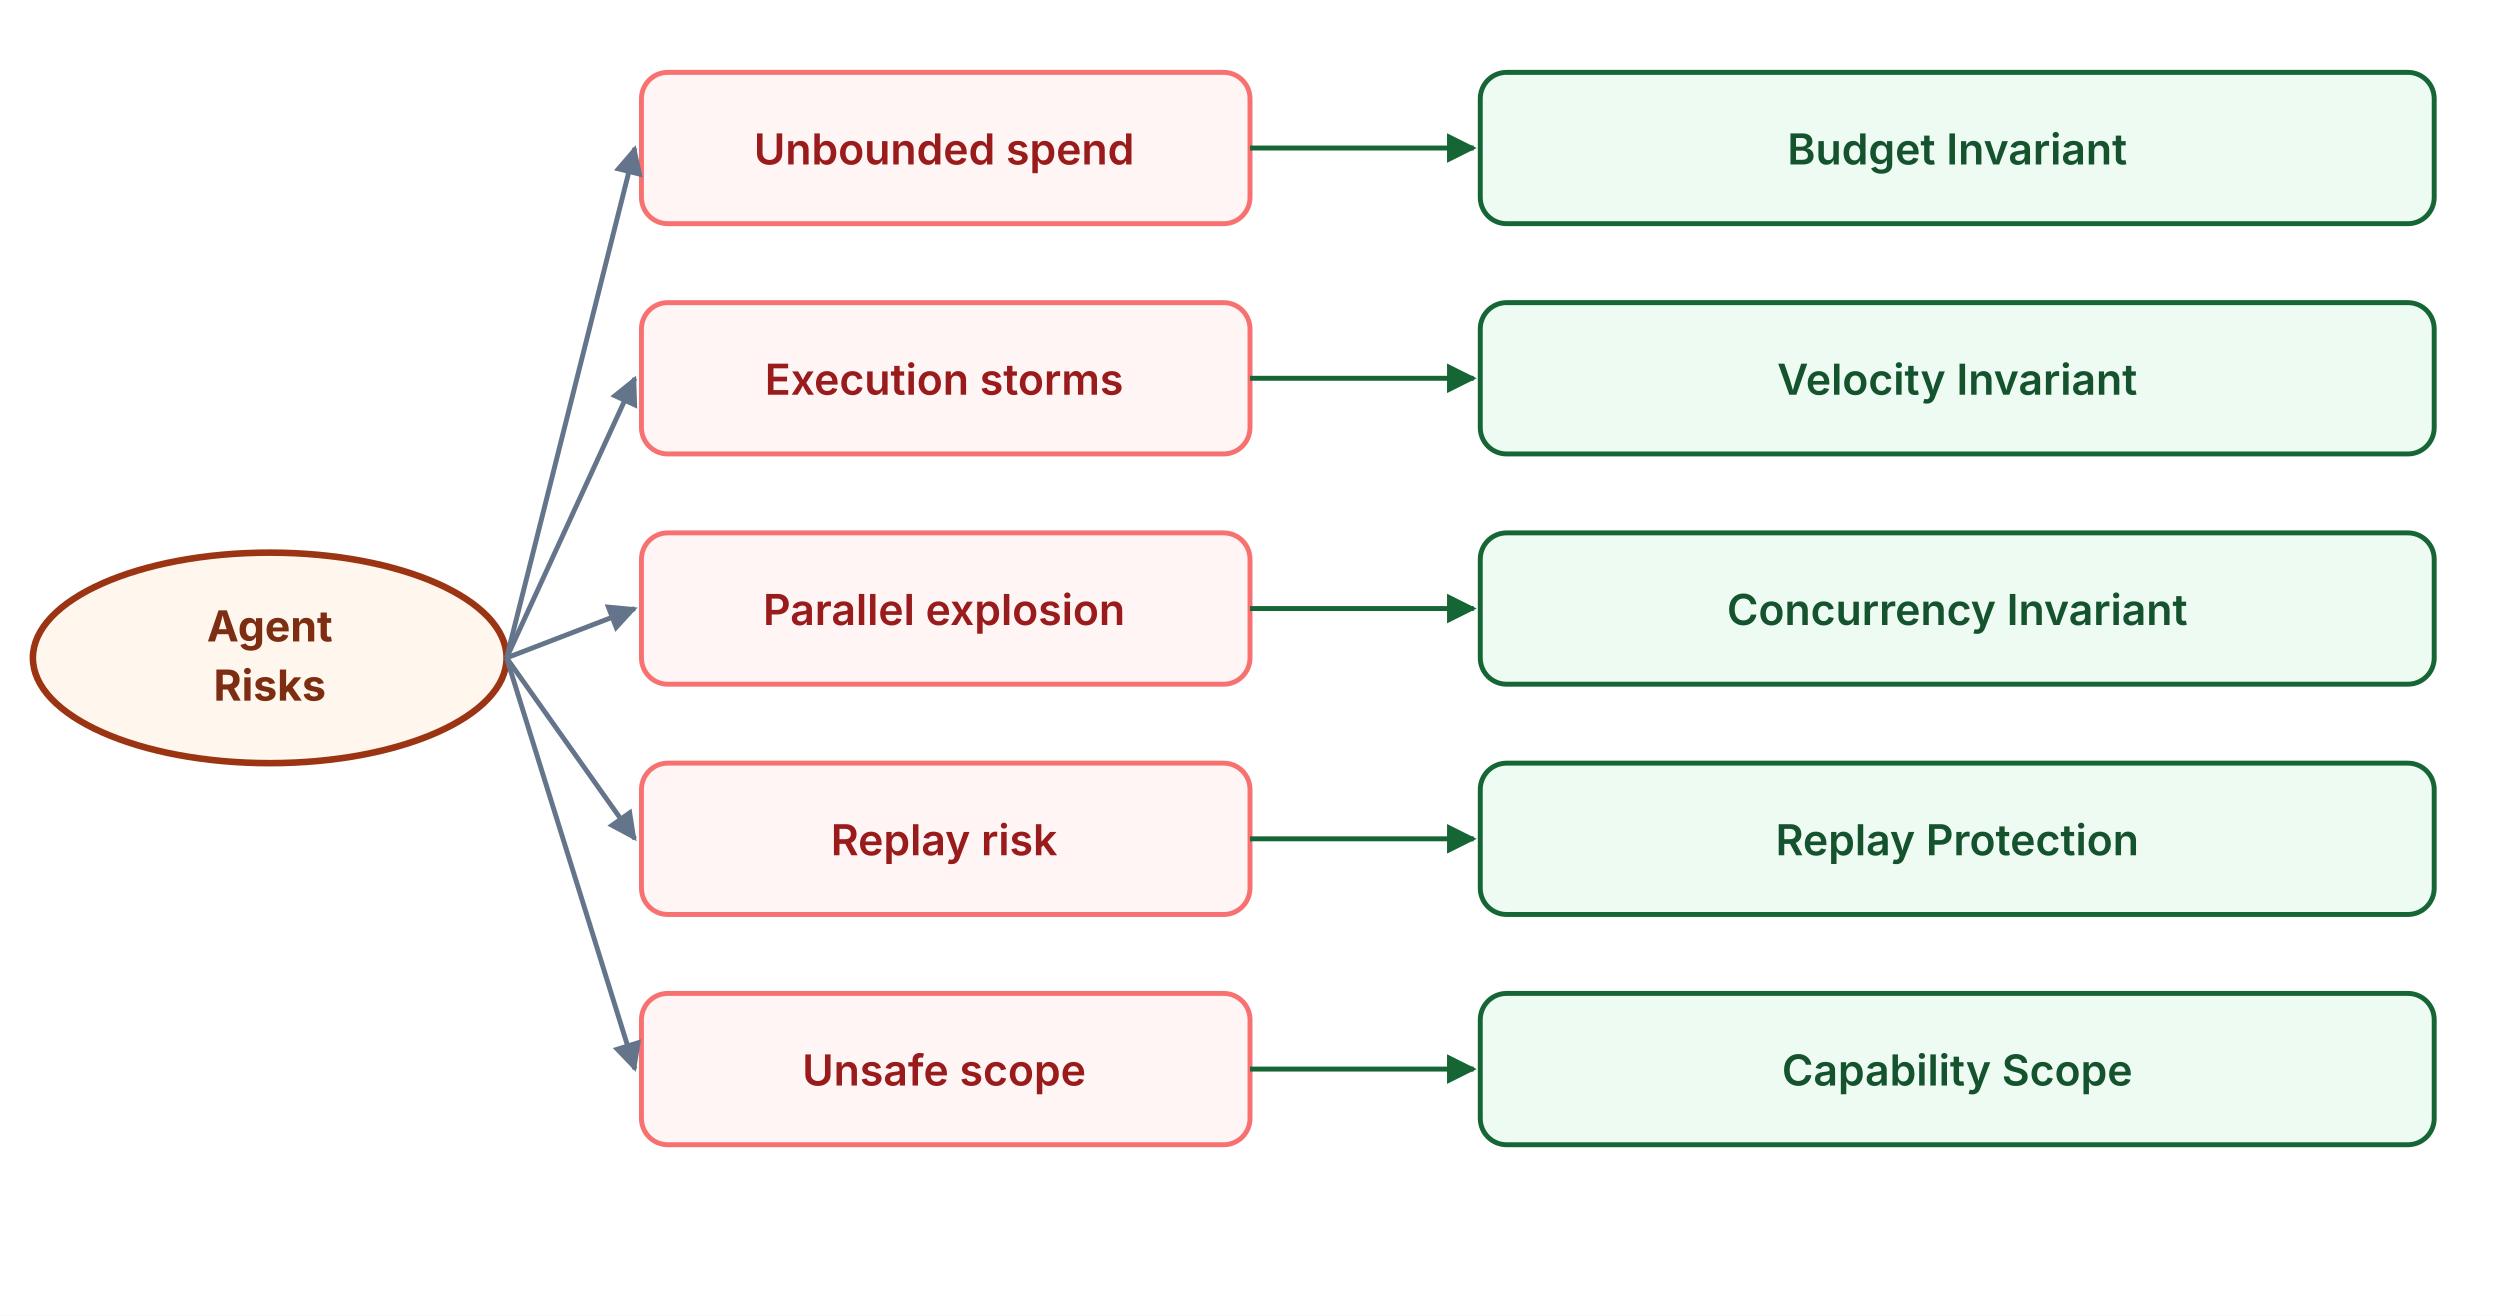
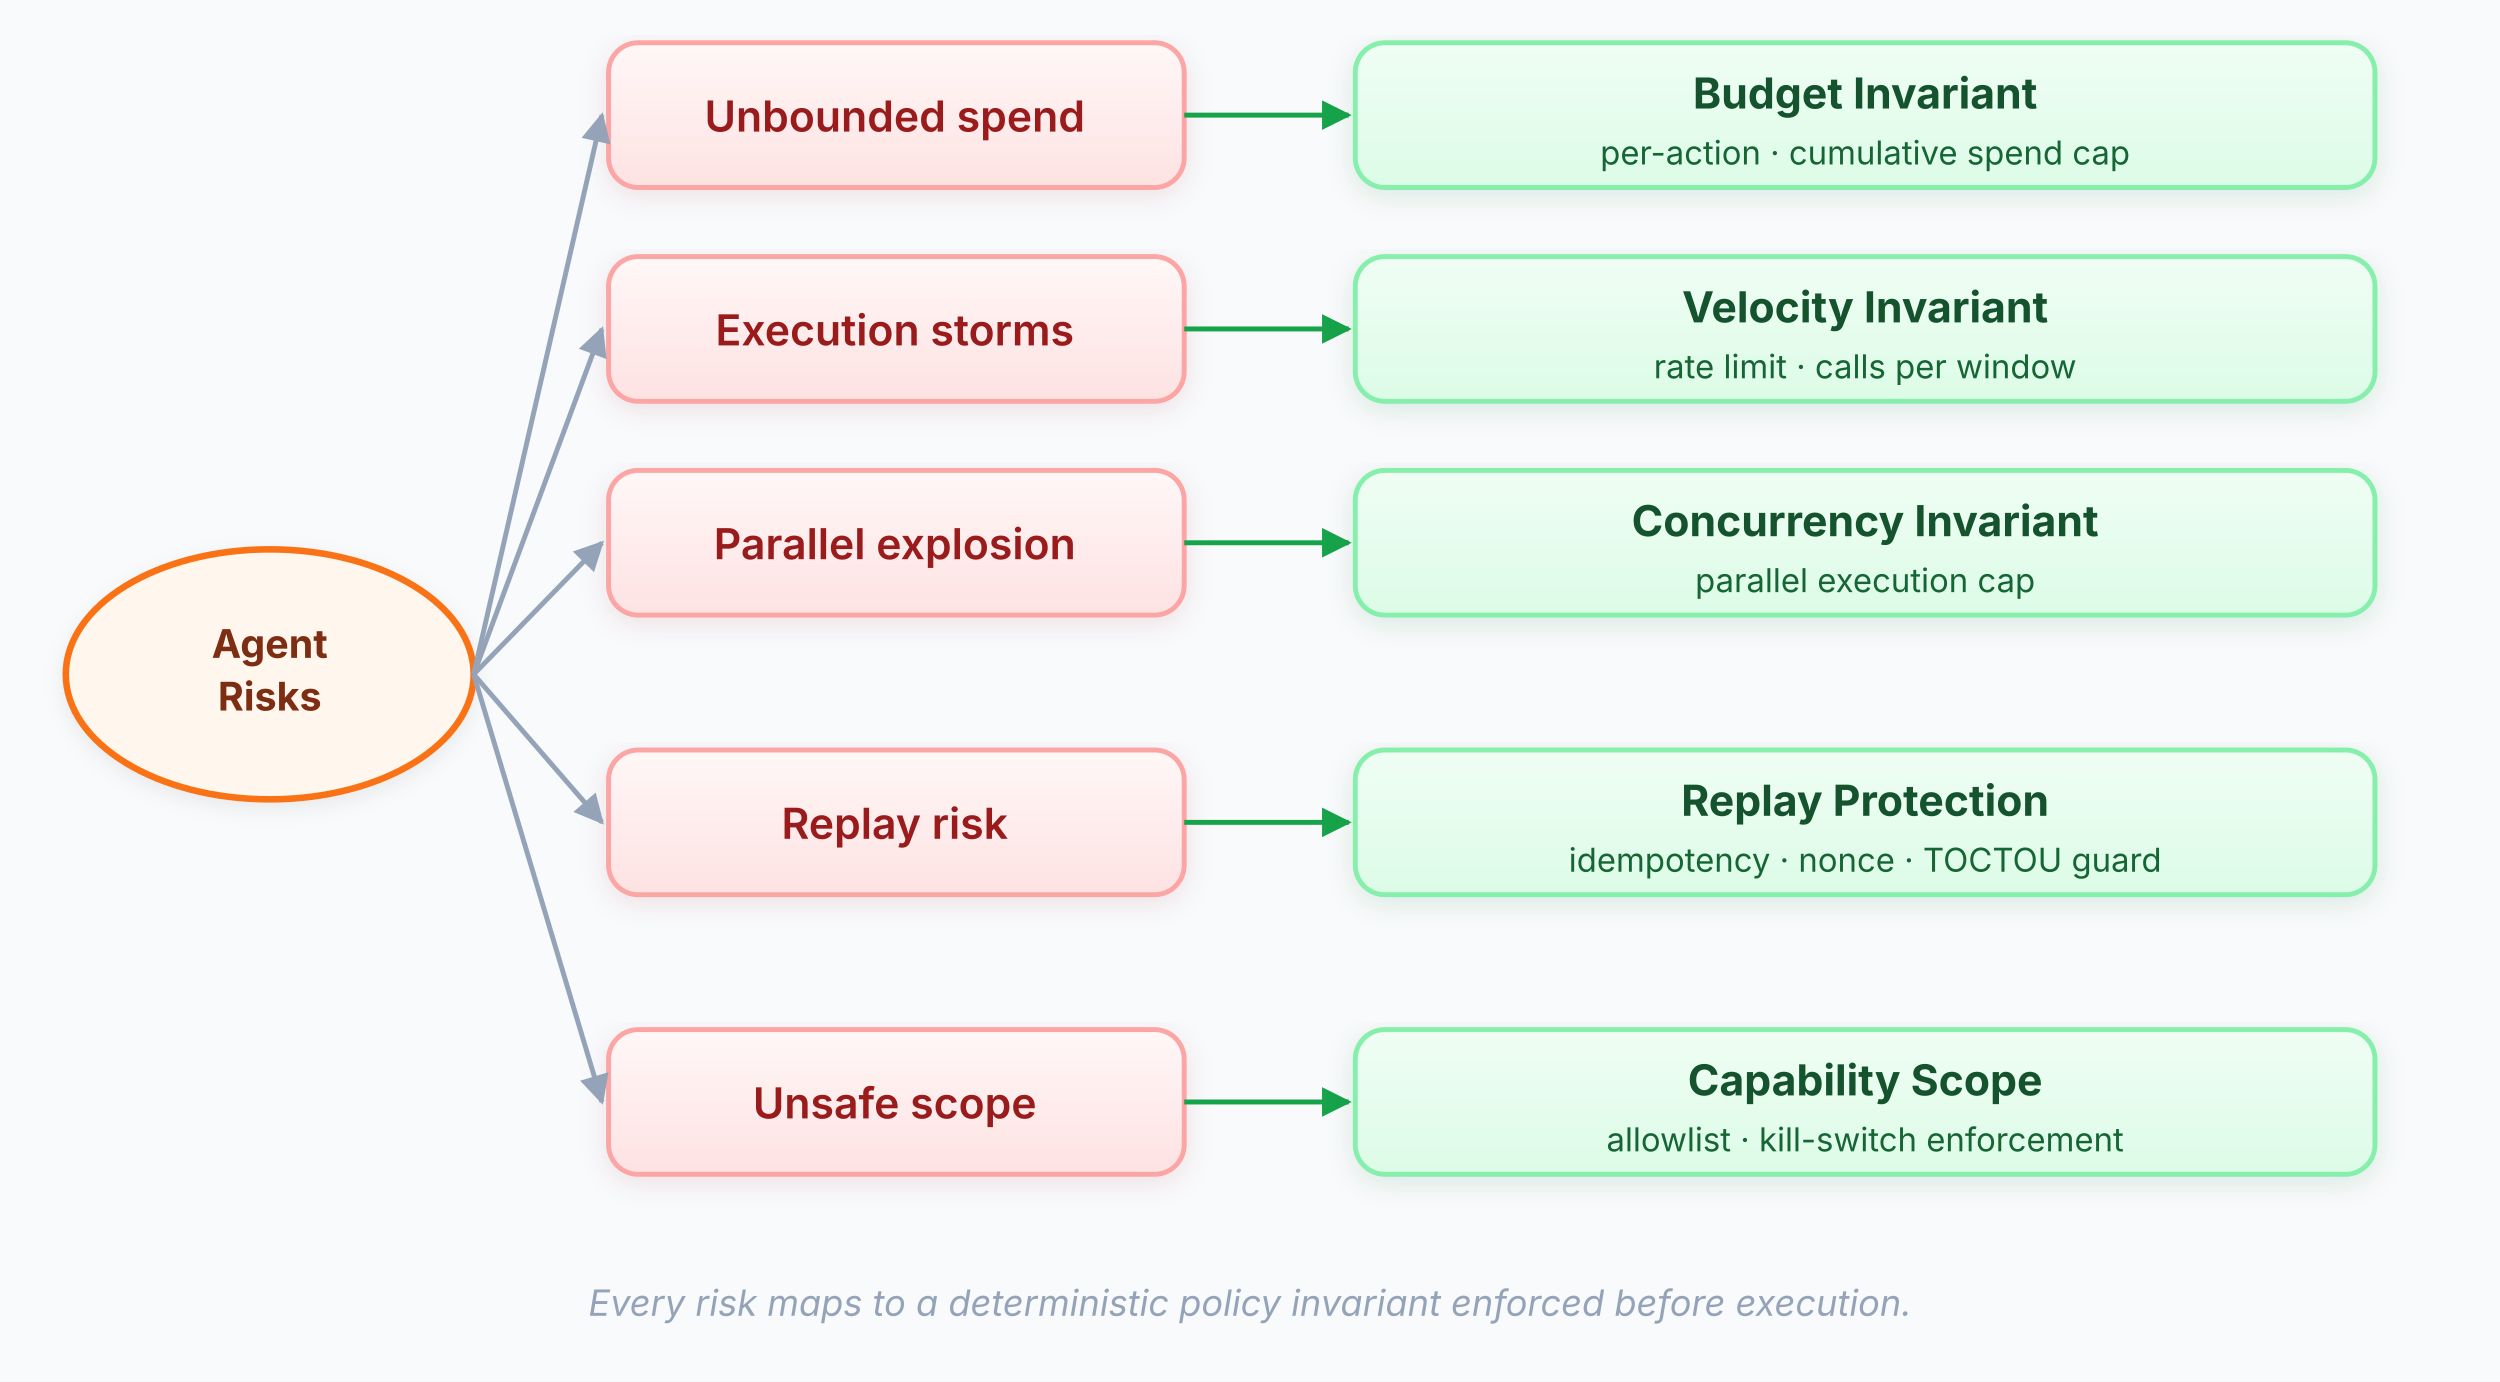
- <svg xmlns="http://www.w3.org/2000/svg" width="760" height="400" viewBox="0 0 760 400" role="img" aria-label="OxDeAI - Agent Risks to Policy Invariants">
-   <rect width="760" height="400" fill="#ffffff" />
+ <svg xmlns="http://www.w3.org/2000/svg" width="760" height="420" viewBox="0 0 760 420" role="img" aria-label="OxDeAI - Agent Risks to Policy Invariants">
  <defs>
+     <filter id="shadow-sm" x="-8%" y="-8%" width="116%" height="130%">
+       <feDropShadow dx="0" dy="2" stdDeviation="3" flood-color="#0f172a" flood-opacity="0.07" />
+     </filter>
+     <filter id="shadow-risk" x="-10%" y="-10%" width="120%" height="134%">
+       <feDropShadow dx="0" dy="2" stdDeviation="4" flood-color="#991b1b" flood-opacity="0.10" />
+     </filter>
+     <filter id="shadow-inv" x="-10%" y="-10%" width="120%" height="134%">
+       <feDropShadow dx="0" dy="2" stdDeviation="4" flood-color="#166534" flood-opacity="0.12" />
+     </filter>
+     <linearGradient id="risk-grad" x1="0" y1="0" x2="0" y2="1">
+       <stop offset="0%" stop-color="#fff7f7" />
+       <stop offset="100%" stop-color="#fee2e2" />
+     </linearGradient>
+     <linearGradient id="inv-grad" x1="0" y1="0" x2="0" y2="1">
+       <stop offset="0%" stop-color="#f0fdf4" />
+       <stop offset="100%" stop-color="#dcfce7" />
+     </linearGradient>
    <marker id="arr" viewBox="0 0 10 10" refX="9" refY="5" markerWidth="6" markerHeight="6" orient="auto-start-reverse">
-       <path d="M 0 0 L 10 5 L 0 10 z" fill="#64748b" />
+       <path d="M 0 0 L 10 5 L 0 10 z" fill="#94a3b8" />
    </marker>
    <marker id="arr-green" viewBox="0 0 10 10" refX="9" refY="5" markerWidth="6" markerHeight="6" orient="auto-start-reverse">
-       <path d="M 0 0 L 10 5 L 0 10 z" fill="#166534" />
+       <path d="M 0 0 L 10 5 L 0 10 z" fill="#16a34a" />
    </marker>
  </defs>
-   <ellipse cx="82" cy="200" rx="72" ry="32" fill="#fff7ed" stroke="#9a3412" stroke-width="2" />
-   <text x="82" y="195" font-family="Inter, Arial, sans-serif" font-size="13" fill="#7c2d12" font-weight="700" text-anchor="middle">Agent</text>
-   <text x="82" y="213" font-family="Inter, Arial, sans-serif" font-size="13" fill="#7c2d12" font-weight="700" text-anchor="middle">Risks</text>
-   <rect x="195" y="22" width="185" height="46" rx="8" fill="#fff5f5" stroke="#f87171" stroke-width="1.5" />
-   <text x="287" y="50" font-family="Inter, Arial, sans-serif" font-size="13" fill="#991b1b" font-weight="600" text-anchor="middle">Unbounded spend</text>
-   <rect x="195" y="92" width="185" height="46" rx="8" fill="#fff5f5" stroke="#f87171" stroke-width="1.5" />
-   <text x="287" y="120" font-family="Inter, Arial, sans-serif" font-size="13" fill="#991b1b" font-weight="600" text-anchor="middle">Execution storms</text>
-   <rect x="195" y="162" width="185" height="46" rx="8" fill="#fff5f5" stroke="#f87171" stroke-width="1.5" />
-   <text x="287" y="190" font-family="Inter, Arial, sans-serif" font-size="13" fill="#991b1b" font-weight="600" text-anchor="middle">Parallel explosion</text>
-   <rect x="195" y="232" width="185" height="46" rx="8" fill="#fff5f5" stroke="#f87171" stroke-width="1.5" />
-   <text x="287" y="260" font-family="Inter, Arial, sans-serif" font-size="13" fill="#991b1b" font-weight="600" text-anchor="middle">Replay risk</text>
-   <rect x="195" y="302" width="185" height="46" rx="8" fill="#fff5f5" stroke="#f87171" stroke-width="1.5" />
-   <text x="287" y="330" font-family="Inter, Arial, sans-serif" font-size="13" fill="#991b1b" font-weight="600" text-anchor="middle">Unsafe scope</text>
-   <rect x="450" y="22" width="290" height="46" rx="8" fill="#eefbf3" stroke="#166534" stroke-width="1.5" />
-   <text x="595" y="50" font-family="Inter, Arial, sans-serif" font-size="13" fill="#14532d" font-weight="600" text-anchor="middle">Budget Invariant</text>
-   <rect x="450" y="92" width="290" height="46" rx="8" fill="#eefbf3" stroke="#166534" stroke-width="1.5" />
-   <text x="595" y="120" font-family="Inter, Arial, sans-serif" font-size="13" fill="#14532d" font-weight="600" text-anchor="middle">Velocity Invariant</text>
-   <rect x="450" y="162" width="290" height="46" rx="8" fill="#eefbf3" stroke="#166534" stroke-width="1.5" />
-   <text x="595" y="190" font-family="Inter, Arial, sans-serif" font-size="13" fill="#14532d" font-weight="600" text-anchor="middle">Concurrency Invariant</text>
-   <rect x="450" y="232" width="290" height="46" rx="8" fill="#eefbf3" stroke="#166534" stroke-width="1.5" />
-   <text x="595" y="260" font-family="Inter, Arial, sans-serif" font-size="13" fill="#14532d" font-weight="600" text-anchor="middle">Replay Protection</text>
-   <rect x="450" y="302" width="290" height="46" rx="8" fill="#eefbf3" stroke="#166534" stroke-width="1.5" />
-   <text x="595" y="330" font-family="Inter, Arial, sans-serif" font-size="13" fill="#14532d" font-weight="600" text-anchor="middle">Capability Scope</text>
-   <line x1="154" y1="200" x2="193" y2="45" stroke="#64748b" stroke-width="1.5" marker-end="url(#arr)" />
-   <line x1="154" y1="200" x2="193" y2="115" stroke="#64748b" stroke-width="1.5" marker-end="url(#arr)" />
-   <line x1="154" y1="200" x2="193" y2="185" stroke="#64748b" stroke-width="1.5" marker-end="url(#arr)" />
-   <line x1="154" y1="200" x2="193" y2="255" stroke="#64748b" stroke-width="1.5" marker-end="url(#arr)" />
-   <line x1="154" y1="200" x2="193" y2="325" stroke="#64748b" stroke-width="1.5" marker-end="url(#arr)" />
-   <line x1="380" y1="45" x2="448" y2="45" stroke="#166534" stroke-width="1.5" marker-end="url(#arr-green)" />
-   <line x1="380" y1="115" x2="448" y2="115" stroke="#166534" stroke-width="1.5" marker-end="url(#arr-green)" />
-   <line x1="380" y1="185" x2="448" y2="185" stroke="#166534" stroke-width="1.5" marker-end="url(#arr-green)" />
-   <line x1="380" y1="255" x2="448" y2="255" stroke="#166534" stroke-width="1.5" marker-end="url(#arr-green)" />
-   <line x1="380" y1="325" x2="448" y2="325" stroke="#166534" stroke-width="1.5" marker-end="url(#arr-green)" />
+   <rect width="760" height="420" fill="#f8fafc" />
+   <ellipse cx="82" cy="205" rx="62" ry="38" fill="#fff7ed" stroke="#f97316" stroke-width="2" filter="url(#shadow-sm)" />
+   <text x="82" y="200" font-family="Inter, Arial, sans-serif" font-size="12" fill="#7c2d12" font-weight="700" text-anchor="middle">Agent</text>
+   <text x="82" y="216" font-family="Inter, Arial, sans-serif" font-size="12" fill="#7c2d12" font-weight="700" text-anchor="middle">Risks</text>
+   <rect x="185" y="13" width="175" height="44" rx="9" fill="url(#risk-grad)" stroke="#fca5a5" stroke-width="1.5" filter="url(#shadow-risk)" />
+   <text x="272" y="40" font-family="Inter, Arial, sans-serif" font-size="13" fill="#991b1b" font-weight="600" text-anchor="middle">Unbounded spend</text>
+   <rect x="185" y="78" width="175" height="44" rx="9" fill="url(#risk-grad)" stroke="#fca5a5" stroke-width="1.5" filter="url(#shadow-risk)" />
+   <text x="272" y="105" font-family="Inter, Arial, sans-serif" font-size="13" fill="#991b1b" font-weight="600" text-anchor="middle">Execution storms</text>
+   <rect x="185" y="143" width="175" height="44" rx="9" fill="url(#risk-grad)" stroke="#fca5a5" stroke-width="1.5" filter="url(#shadow-risk)" />
+   <text x="272" y="170" font-family="Inter, Arial, sans-serif" font-size="13" fill="#991b1b" font-weight="600" text-anchor="middle">Parallel explosion</text>
+   <rect x="185" y="228" width="175" height="44" rx="9" fill="url(#risk-grad)" stroke="#fca5a5" stroke-width="1.5" filter="url(#shadow-risk)" />
+   <text x="272" y="255" font-family="Inter, Arial, sans-serif" font-size="13" fill="#991b1b" font-weight="600" text-anchor="middle">Replay risk</text>
+   <rect x="185" y="313" width="175" height="44" rx="9" fill="url(#risk-grad)" stroke="#fca5a5" stroke-width="1.5" filter="url(#shadow-risk)" />
+   <text x="272" y="340" font-family="Inter, Arial, sans-serif" font-size="13" fill="#991b1b" font-weight="600" text-anchor="middle">Unsafe scope</text>
+   <line x1="144" y1="205" x2="183" y2="35" stroke="#94a3b8" stroke-width="1.5" marker-end="url(#arr)" />
+   <line x1="144" y1="205" x2="183" y2="100" stroke="#94a3b8" stroke-width="1.5" marker-end="url(#arr)" />
+   <line x1="144" y1="205" x2="183" y2="165" stroke="#94a3b8" stroke-width="1.5" marker-end="url(#arr)" />
+   <line x1="144" y1="205" x2="183" y2="250" stroke="#94a3b8" stroke-width="1.5" marker-end="url(#arr)" />
+   <line x1="144" y1="205" x2="183" y2="335" stroke="#94a3b8" stroke-width="1.5" marker-end="url(#arr)" />
+   <line x1="360" y1="35" x2="410" y2="35" stroke="#16a34a" stroke-width="1.5" marker-end="url(#arr-green)" />
+   <line x1="360" y1="100" x2="410" y2="100" stroke="#16a34a" stroke-width="1.5" marker-end="url(#arr-green)" />
+   <line x1="360" y1="165" x2="410" y2="165" stroke="#16a34a" stroke-width="1.5" marker-end="url(#arr-green)" />
+   <line x1="360" y1="250" x2="410" y2="250" stroke="#16a34a" stroke-width="1.5" marker-end="url(#arr-green)" />
+   <line x1="360" y1="335" x2="410" y2="335" stroke="#16a34a" stroke-width="1.5" marker-end="url(#arr-green)" />
+   <rect x="412" y="13" width="310" height="44" rx="9" fill="url(#inv-grad)" stroke="#86efac" stroke-width="1.5" filter="url(#shadow-inv)" />
+   <text x="567" y="33" font-family="Inter, Arial, sans-serif" font-size="13" fill="#14532d" font-weight="700" text-anchor="middle">Budget Invariant</text>
+   <text x="567" y="50" font-family="Inter, Arial, sans-serif" font-size="10" fill="#166534" text-anchor="middle">per-action · cumulative spend cap</text>
+   <rect x="412" y="78" width="310" height="44" rx="9" fill="url(#inv-grad)" stroke="#86efac" stroke-width="1.5" filter="url(#shadow-inv)" />
+   <text x="567" y="98" font-family="Inter, Arial, sans-serif" font-size="13" fill="#14532d" font-weight="700" text-anchor="middle">Velocity Invariant</text>
+   <text x="567" y="115" font-family="Inter, Arial, sans-serif" font-size="10" fill="#166534" text-anchor="middle">rate limit · calls per window</text>
+   <rect x="412" y="143" width="310" height="44" rx="9" fill="url(#inv-grad)" stroke="#86efac" stroke-width="1.5" filter="url(#shadow-inv)" />
+   <text x="567" y="163" font-family="Inter, Arial, sans-serif" font-size="13" fill="#14532d" font-weight="700" text-anchor="middle">Concurrency Invariant</text>
+   <text x="567" y="180" font-family="Inter, Arial, sans-serif" font-size="10" fill="#166534" text-anchor="middle">parallel execution cap</text>
+   <rect x="412" y="228" width="310" height="44" rx="9" fill="url(#inv-grad)" stroke="#86efac" stroke-width="1.5" filter="url(#shadow-inv)" />
+   <text x="567" y="248" font-family="Inter, Arial, sans-serif" font-size="13" fill="#14532d" font-weight="700" text-anchor="middle">Replay Protection</text>
+   <text x="567" y="265" font-family="Inter, Arial, sans-serif" font-size="10" fill="#166534" text-anchor="middle">idempotency · nonce · TOCTOU guard</text>
+   <rect x="412" y="313" width="310" height="44" rx="9" fill="url(#inv-grad)" stroke="#86efac" stroke-width="1.5" filter="url(#shadow-inv)" />
+   <text x="567" y="333" font-family="Inter, Arial, sans-serif" font-size="13" fill="#14532d" font-weight="700" text-anchor="middle">Capability Scope</text>
+   <text x="567" y="350" font-family="Inter, Arial, sans-serif" font-size="10" fill="#166534" text-anchor="middle">allowlist · kill-switch enforcement</text>
+   <text x="380" y="400" font-family="Inter, Arial, sans-serif" font-size="11" fill="#94a3b8" text-anchor="middle" font-style="italic">Every risk maps to a deterministic policy invariant enforced before execution.</text>
</svg>
